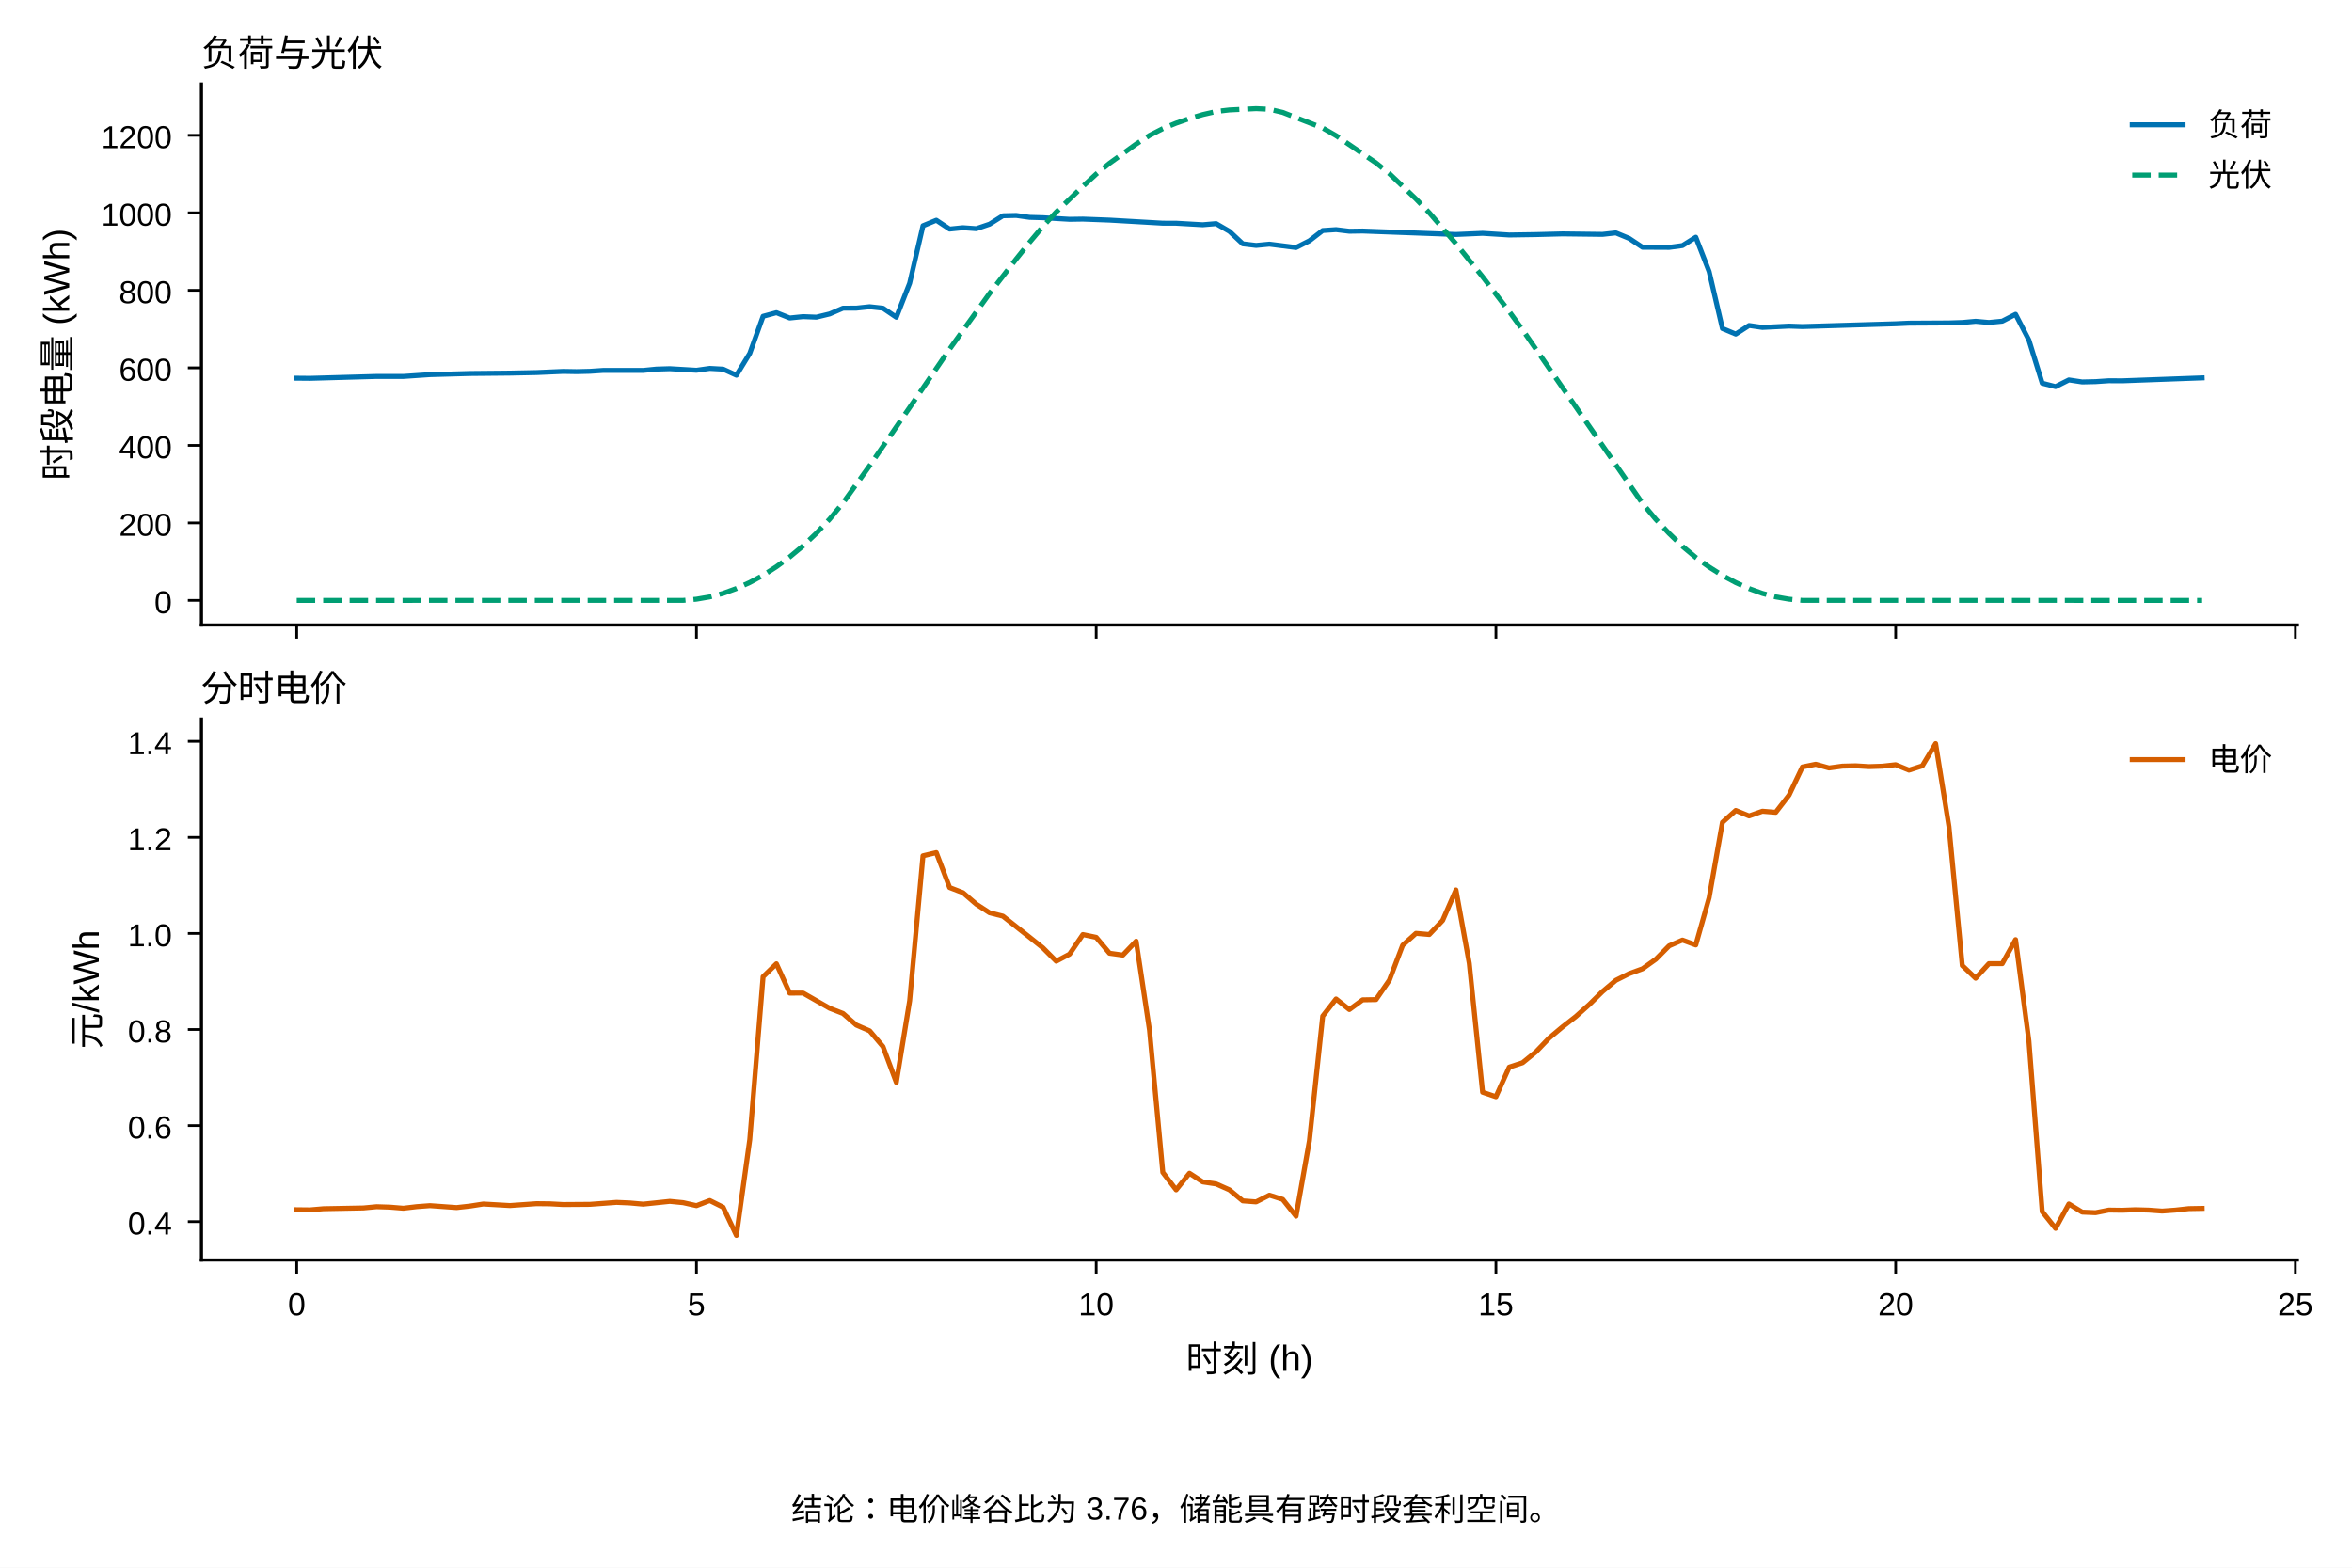
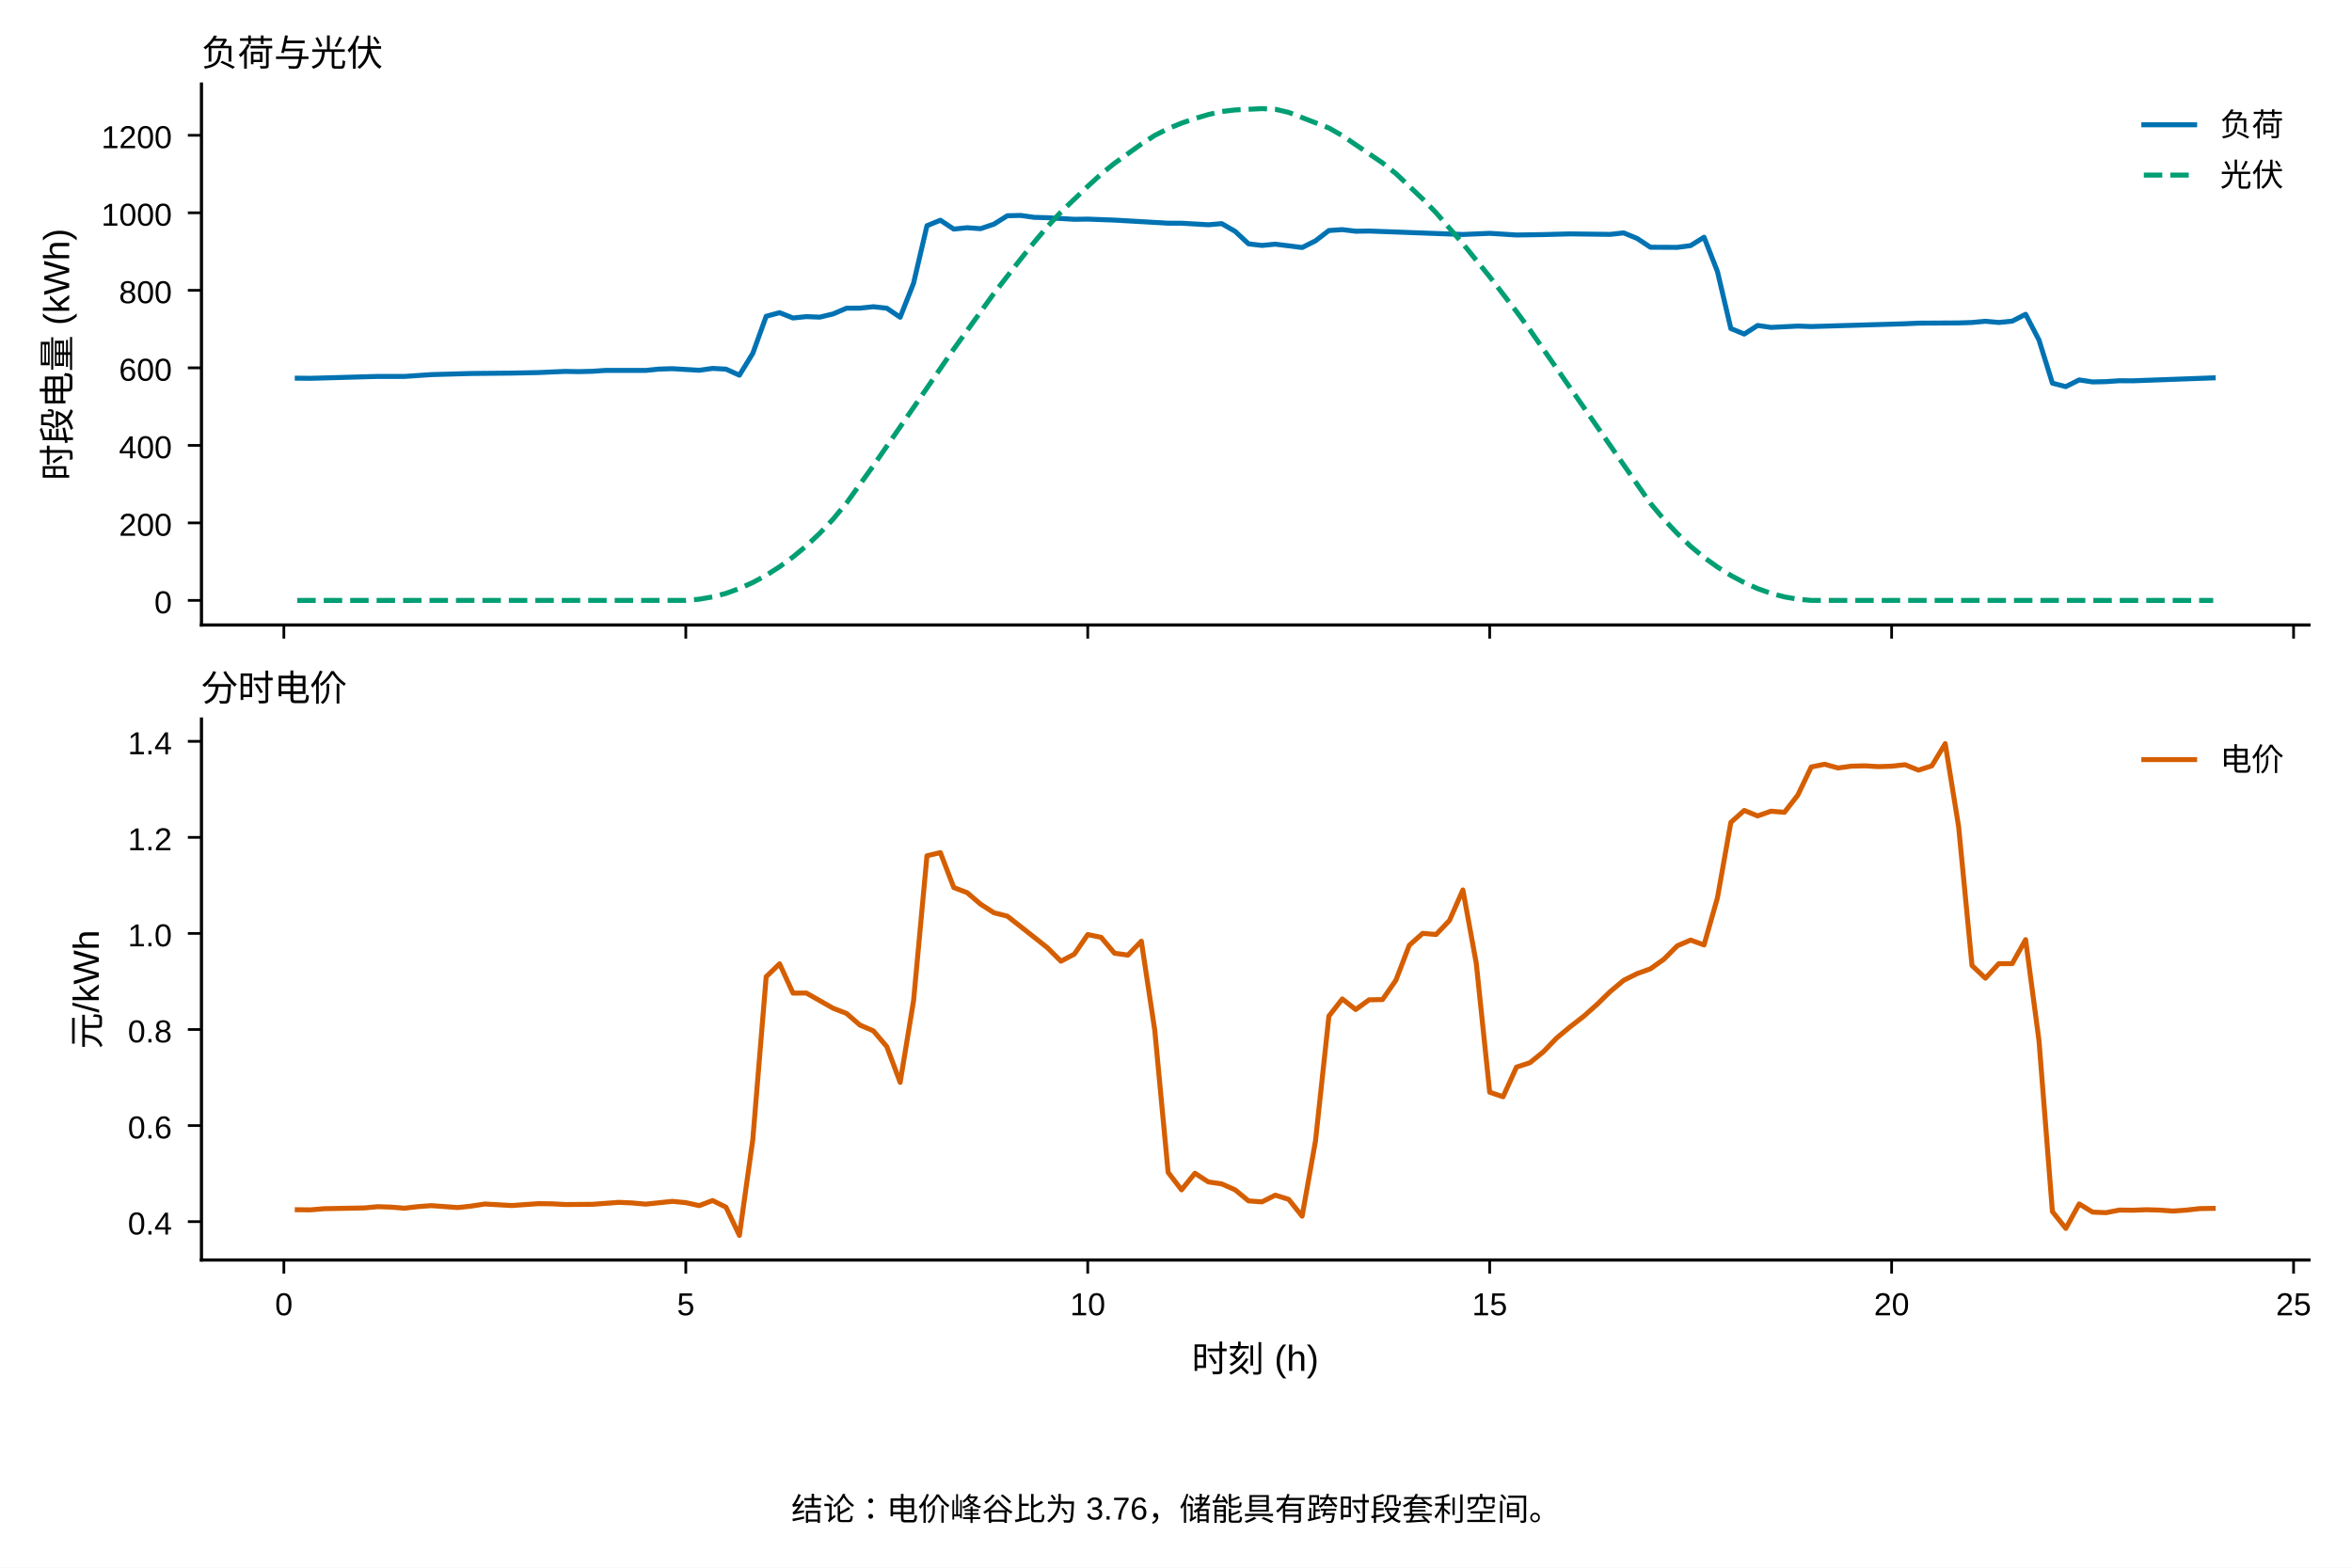
<svg xmlns="http://www.w3.org/2000/svg" xmlns:xlink="http://www.w3.org/1999/xlink" width="518.4pt" height="345.6pt" viewBox="0 0 518.4 345.6" version="1.1">
  <defs>
    <style type="text/css">*{stroke-linejoin: round; stroke-linecap: butt}</style>
  </defs>
  <g id="figure_1">
    <g id="patch_1">
      <path d="M 0 345.6  L 518.4 345.6  L 518.4 0  L 0 0  z " style="fill: #ffffff" />
    </g>
    <g id="axes_1">
      <g id="patch_2">
-         <path d="M 44.403 137.782  L 506.363 137.782  L 506.363 18.528  L 44.403 18.528  z " style="fill: #ffffff" />
+         <path d="M 44.403 137.782  L 508.917 137.782  L 508.917 18.528  L 44.403 18.528  z " style="fill: #ffffff" />
      </g>
      <g id="matplotlib.axis_1">
        <g id="xtick_1">
          <g id="line2d_1">
            <defs>
-               <path id="ma4b9bc4cb8" d="M 0 0  L 0 3  " style="stroke: #000000; stroke-width: 0.6" />
+               <path id="m2f7e3aacd1" d="M 0 0  L 0 3  " style="stroke: #000000; stroke-width: 0.6" />
            </defs>
            <g>
-               <use xlink:href="#ma4b9bc4cb8" x="65.402" y="137.782" style="stroke: #000000; stroke-width: 0.6" />
+               <use xlink:href="#m2f7e3aacd1" x="62.565" y="137.782" style="stroke: #000000; stroke-width: 0.6" />
            </g>
          </g>
        </g>
        <g id="xtick_2">
          <g id="line2d_2">
            <g>
-               <use xlink:href="#ma4b9bc4cb8" x="153.506" y="137.782" style="stroke: #000000; stroke-width: 0.6" />
+               <use xlink:href="#m2f7e3aacd1" x="151.156" y="137.782" style="stroke: #000000; stroke-width: 0.6" />
            </g>
          </g>
        </g>
        <g id="xtick_3">
          <g id="line2d_3">
            <g>
-               <use xlink:href="#ma4b9bc4cb8" x="241.61" y="137.782" style="stroke: #000000; stroke-width: 0.6" />
+               <use xlink:href="#m2f7e3aacd1" x="239.747" y="137.782" style="stroke: #000000; stroke-width: 0.6" />
            </g>
          </g>
        </g>
        <g id="xtick_4">
          <g id="line2d_4">
            <g>
-               <use xlink:href="#ma4b9bc4cb8" x="329.714" y="137.782" style="stroke: #000000; stroke-width: 0.6" />
+               <use xlink:href="#m2f7e3aacd1" x="328.339" y="137.782" style="stroke: #000000; stroke-width: 0.6" />
            </g>
          </g>
        </g>
        <g id="xtick_5">
          <g id="line2d_5">
            <g>
-               <use xlink:href="#ma4b9bc4cb8" x="417.818" y="137.782" style="stroke: #000000; stroke-width: 0.6" />
+               <use xlink:href="#m2f7e3aacd1" x="416.93" y="137.782" style="stroke: #000000; stroke-width: 0.6" />
            </g>
          </g>
        </g>
        <g id="xtick_6">
          <g id="line2d_6">
            <g>
-               <use xlink:href="#ma4b9bc4cb8" x="505.923" y="137.782" style="stroke: #000000; stroke-width: 0.6" />
+               <use xlink:href="#m2f7e3aacd1" x="505.521" y="137.782" style="stroke: #000000; stroke-width: 0.6" />
            </g>
          </g>
        </g>
      </g>
      <g id="matplotlib.axis_2">
        <g id="ytick_1">
          <g id="line2d_7">
            <defs>
-               <path id="mfe29d0d169" d="M 0 0  L -3 0  " style="stroke: #000000; stroke-width: 0.6" />
+               <path id="m9fc6c71fda" d="M 0 0  L -3 0  " style="stroke: #000000; stroke-width: 0.6" />
            </defs>
            <g>
-               <use xlink:href="#mfe29d0d169" x="44.403" y="132.362" style="stroke: #000000; stroke-width: 0.6" />
+               <use xlink:href="#m9fc6c71fda" x="44.403" y="132.362" style="stroke: #000000; stroke-width: 0.6" />
            </g>
          </g>
          <g id="text_1">
            <text style="font-size: 7px; font-family: 'Microsoft YaHei', 'Arial', 'Helvetica', 'DejaVu Sans', sans-serif; text-anchor: end" x="37.903" y="135.204" transform="rotate(-0 37.90344 135.2037)">0</text>
          </g>
        </g>
        <g id="ytick_2">
          <g id="line2d_8">
            <g>
-               <use xlink:href="#mfe29d0d169" x="44.403" y="115.272" style="stroke: #000000; stroke-width: 0.6" />
+               <use xlink:href="#m9fc6c71fda" x="44.403" y="115.272" style="stroke: #000000; stroke-width: 0.6" />
            </g>
          </g>
          <g id="text_2">
            <text style="font-size: 7px; font-family: 'Microsoft YaHei', 'Arial', 'Helvetica', 'DejaVu Sans', sans-serif; text-anchor: end" x="37.903" y="118.114" transform="rotate(-0 37.90344 118.1136)">200</text>
          </g>
        </g>
        <g id="ytick_3">
          <g id="line2d_9">
            <g>
-               <use xlink:href="#mfe29d0d169" x="44.403" y="98.181" style="stroke: #000000; stroke-width: 0.6" />
+               <use xlink:href="#m9fc6c71fda" x="44.403" y="98.181" style="stroke: #000000; stroke-width: 0.6" />
            </g>
          </g>
          <g id="text_3">
            <text style="font-size: 7px; font-family: 'Microsoft YaHei', 'Arial', 'Helvetica', 'DejaVu Sans', sans-serif; text-anchor: end" x="37.903" y="101.023" transform="rotate(-0 37.90344 101.0234)">400</text>
          </g>
        </g>
        <g id="ytick_4">
          <g id="line2d_10">
            <g>
-               <use xlink:href="#mfe29d0d169" x="44.403" y="81.091" style="stroke: #000000; stroke-width: 0.6" />
+               <use xlink:href="#m9fc6c71fda" x="44.403" y="81.091" style="stroke: #000000; stroke-width: 0.6" />
            </g>
          </g>
          <g id="text_4">
            <text style="font-size: 7px; font-family: 'Microsoft YaHei', 'Arial', 'Helvetica', 'DejaVu Sans', sans-serif; text-anchor: end" x="37.903" y="83.933" transform="rotate(-0 37.90344 83.93327)">600</text>
          </g>
        </g>
        <g id="ytick_5">
          <g id="line2d_11">
            <g>
-               <use xlink:href="#mfe29d0d169" x="44.403" y="64.001" style="stroke: #000000; stroke-width: 0.6" />
+               <use xlink:href="#m9fc6c71fda" x="44.403" y="64.001" style="stroke: #000000; stroke-width: 0.6" />
            </g>
          </g>
          <g id="text_5">
            <text style="font-size: 7px; font-family: 'Microsoft YaHei', 'Arial', 'Helvetica', 'DejaVu Sans', sans-serif; text-anchor: end" x="37.903" y="66.843" transform="rotate(-0 37.90344 66.84312)">800</text>
          </g>
        </g>
        <g id="ytick_6">
          <g id="line2d_12">
            <g>
-               <use xlink:href="#mfe29d0d169" x="44.403" y="46.911" style="stroke: #000000; stroke-width: 0.6" />
+               <use xlink:href="#m9fc6c71fda" x="44.403" y="46.911" style="stroke: #000000; stroke-width: 0.6" />
            </g>
          </g>
          <g id="text_6">
            <text style="font-size: 7px; font-family: 'Microsoft YaHei', 'Arial', 'Helvetica', 'DejaVu Sans', sans-serif; text-anchor: end" x="37.903" y="49.753" transform="rotate(-0 37.90344 49.75297)">1000</text>
          </g>
        </g>
        <g id="ytick_7">
          <g id="line2d_13">
            <g>
-               <use xlink:href="#mfe29d0d169" x="44.403" y="29.821" style="stroke: #000000; stroke-width: 0.6" />
+               <use xlink:href="#m9fc6c71fda" x="44.403" y="29.821" style="stroke: #000000; stroke-width: 0.6" />
            </g>
          </g>
          <g id="text_7">
            <text style="font-size: 7px; font-family: 'Microsoft YaHei', 'Arial', 'Helvetica', 'DejaVu Sans', sans-serif; text-anchor: end" x="37.903" y="32.663" transform="rotate(-0 37.90344 32.66281)">1200</text>
          </g>
        </g>
        <g id="text_8">
          <text style="font-size: 8px; font-family: 'Microsoft YaHei', 'Arial', 'Helvetica', 'DejaVu Sans', sans-serif; text-anchor: middle" x="15.457" y="78.155" transform="rotate(-90 15.45672 78.15517)">时段电量 (kWh)</text>
        </g>
      </g>
      <g id="line2d_14">
-         <path d="M 65.402 83.372  L 68.338 83.399  L 83.022 82.983  L 88.896 82.986  L 94.77 82.585  L 103.58 82.335  L 112.391 82.251  L 118.264 82.132  L 124.138 81.876  L 127.075 81.928  L 130.011 81.855  L 132.948 81.658  L 141.759 81.661  L 144.695 81.367  L 147.632 81.278  L 153.506 81.628  L 156.443 81.214  L 159.379 81.38  L 162.316 82.713  L 165.253 77.903  L 168.19 69.725  L 171.127 68.929  L 174.063 70.1  L 177 69.798  L 179.937 69.917  L 182.874 69.203  L 185.811 67.94  L 188.747 67.931  L 191.684 67.62  L 194.621 67.943  L 197.558 69.935  L 200.495 62.428  L 203.432 49.763  L 206.368 48.551  L 209.305 50.499  L 212.242 50.2  L 215.179 50.411  L 218.116 49.415  L 221.052 47.562  L 223.989 47.495  L 226.926 47.914  L 229.863 47.996  L 235.736 48.348  L 238.673 48.303  L 244.547 48.524  L 256.294 49.203  L 259.231 49.208  L 265.104 49.549  L 268.041 49.298  L 270.978 51  L 273.915 53.755  L 276.852 54.106  L 279.788 53.826  L 285.662 54.568  L 288.599 53.09  L 291.536 50.817  L 294.473 50.621  L 297.409 50.974  L 300.346 50.929  L 312.093 51.367  L 320.904 51.693  L 326.777 51.436  L 332.651 51.805  L 338.525 51.716  L 344.398 51.561  L 353.209 51.669  L 356.145 51.34  L 359.082 52.555  L 362.019 54.506  L 367.893 54.534  L 370.829 54.139  L 373.766 52.298  L 376.703 59.854  L 379.64 72.424  L 382.577 73.646  L 385.514 71.75  L 388.45 72.177  L 394.324 71.884  L 397.261 71.988  L 417.818 71.375  L 420.755 71.24  L 429.566 71.19  L 432.502 71.093  L 435.439 70.823  L 438.376 71.089  L 441.313 70.799  L 444.25 69.288  L 447.186 74.965  L 450.123 84.47  L 453.06 85.23  L 455.997 83.755  L 458.934 84.197  L 461.87 84.131  L 464.807 83.933  L 467.744 83.95  L 485.365 83.303  L 485.365 83.303  " clip-path="url(#p3af4eda99f)" style="fill: none; stroke: #0072b2; stroke-width: 1.1; stroke-linecap: square" />
+         <path d="M 65.518 83.372  L 68.471 83.399  L 83.236 82.983  L 89.142 82.986  L 95.048 82.585  L 103.907 82.335  L 112.766 82.251  L 118.672 82.132  L 124.579 81.876  L 127.532 81.928  L 130.485 81.855  L 133.438 81.658  L 142.297 81.661  L 145.25 81.367  L 148.203 81.278  L 154.109 81.628  L 157.062 81.214  L 160.015 81.38  L 162.968 82.713  L 165.921 77.903  L 168.874 69.725  L 171.827 68.929  L 174.78 70.1  L 177.733 69.798  L 180.686 69.917  L 183.639 69.203  L 186.592 67.94  L 189.546 67.931  L 192.499 67.62  L 195.452 67.943  L 198.405 69.935  L 201.358 62.428  L 204.311 49.763  L 207.264 48.551  L 210.217 50.499  L 213.17 50.2  L 216.123 50.411  L 219.076 49.415  L 222.029 47.562  L 224.982 47.495  L 227.935 47.914  L 230.888 47.996  L 236.794 48.348  L 239.747 48.303  L 245.653 48.524  L 257.466 49.203  L 260.419 49.208  L 266.325 49.549  L 269.278 49.298  L 272.231 51  L 275.184 53.755  L 278.137 54.106  L 281.09 53.826  L 286.996 54.568  L 289.949 53.09  L 292.902 50.817  L 295.855 50.621  L 298.808 50.974  L 301.761 50.929  L 313.573 51.367  L 322.433 51.693  L 328.339 51.436  L 334.245 51.805  L 340.151 51.716  L 346.057 51.561  L 354.916 51.669  L 357.869 51.34  L 360.822 52.555  L 363.775 54.506  L 369.681 54.534  L 372.634 54.139  L 375.587 52.298  L 378.54 59.854  L 381.493 72.424  L 384.446 73.646  L 387.399 71.75  L 390.353 72.177  L 396.259 71.884  L 399.212 71.988  L 419.883 71.375  L 422.836 71.24  L 431.695 71.19  L 434.648 71.093  L 437.601 70.823  L 440.554 71.089  L 443.507 70.799  L 446.46 69.288  L 449.413 74.965  L 452.366 84.47  L 455.319 85.23  L 458.273 83.755  L 461.226 84.197  L 464.179 84.131  L 467.132 83.933  L 470.085 83.95  L 487.803 83.303  L 487.803 83.303  " clip-path="url(#p208981d96f)" style="fill: none; stroke: #0072b2; stroke-width: 1.1; stroke-linecap: square" />
      </g>
      <g id="line2d_15">
-         <path d="M 65.402 132.362  L 150.569 132.358  L 153.506 132.096  L 156.443 131.586  L 159.379 130.81  L 162.316 129.739  L 165.253 128.416  L 168.19 126.828  L 171.127 124.938  L 174.063 122.78  L 177 120.338  L 179.937 117.555  L 182.874 114.426  L 185.811 110.876  L 191.684 102.661  L 200.495 89.831  L 209.305 76.951  L 218.116 64.673  L 223.989 57.088  L 226.926 53.417  L 229.863 49.924  L 232.8 46.738  L 238.673 41.078  L 241.61 38.375  L 244.547 35.991  L 250.42 31.755  L 253.357 29.857  L 256.294 28.352  L 259.231 27.148  L 262.168 26.129  L 265.104 25.253  L 268.041 24.577  L 270.978 24.236  L 276.852 23.949  L 279.788 24.086  L 282.725 24.777  L 291.536 28.214  L 294.473 29.899  L 303.283 35.91  L 306.22 38.261  L 312.093 43.863  L 315.03 46.901  L 320.904 53.726  L 326.777 61.014  L 332.651 68.683  L 335.588 72.714  L 362.019 110.974  L 364.956 114.486  L 367.893 117.602  L 370.829 120.444  L 373.766 122.888  L 376.703 125.003  L 379.64 126.855  L 382.577 128.434  L 385.514 129.756  L 388.45 130.819  L 391.387 131.588  L 394.324 132.096  L 397.261 132.358  L 485.365 132.362  L 485.365 132.362  " clip-path="url(#p3af4eda99f)" style="fill: none; stroke-dasharray: 4.07,1.76; stroke-dashoffset: 0; stroke: #009e73; stroke-width: 1.1" />
+         <path d="M 65.518 132.362  L 151.156 132.358  L 154.109 132.096  L 157.062 131.586  L 160.015 130.81  L 162.968 129.739  L 165.921 128.416  L 168.874 126.828  L 171.827 124.938  L 174.78 122.78  L 177.733 120.338  L 180.686 117.555  L 183.639 114.426  L 186.592 110.876  L 192.499 102.661  L 201.358 89.831  L 210.217 76.951  L 219.076 64.673  L 224.982 57.088  L 227.935 53.417  L 230.888 49.924  L 233.841 46.738  L 239.747 41.078  L 242.7 38.375  L 245.653 35.991  L 251.559 31.755  L 254.512 29.857  L 257.466 28.352  L 260.419 27.148  L 263.372 26.129  L 266.325 25.253  L 269.278 24.577  L 272.231 24.236  L 278.137 23.949  L 281.09 24.086  L 284.043 24.777  L 292.902 28.214  L 295.855 29.899  L 304.714 35.91  L 307.667 38.261  L 313.573 43.863  L 316.526 46.901  L 322.433 53.726  L 328.339 61.014  L 334.245 68.683  L 337.198 72.714  L 363.775 110.974  L 366.728 114.486  L 369.681 117.602  L 372.634 120.444  L 375.587 122.888  L 378.54 125.003  L 381.493 126.855  L 384.446 128.434  L 387.399 129.756  L 390.353 130.819  L 393.306 131.588  L 396.259 132.096  L 399.212 132.358  L 487.803 132.362  L 487.803 132.362  " clip-path="url(#p208981d96f)" style="fill: none; stroke-dasharray: 4.07,1.76; stroke-dashoffset: 0; stroke: #009e73; stroke-width: 1.1" />
      </g>
      <g id="patch_3">
        <path d="M 44.403 137.782  L 44.403 18.528  " style="fill: none; stroke: #000000; stroke-width: 0.7; stroke-linejoin: miter; stroke-linecap: square" />
      </g>
      <g id="patch_4">
-         <path d="M 44.403 137.782  L 506.363 137.782  " style="fill: none; stroke: #000000; stroke-width: 0.7; stroke-linejoin: miter; stroke-linecap: square" />
+         <path d="M 44.403 137.782  L 508.917 137.782  " style="fill: none; stroke: #000000; stroke-width: 0.7; stroke-linejoin: miter; stroke-linecap: square" />
      </g>
      <g id="text_9">
        <text style="font-size: 8px; font-family: 'Microsoft YaHei', 'Arial', 'Helvetica', 'DejaVu Sans', sans-serif; text-anchor: start" x="44.403" y="14.528" transform="rotate(-0 44.40344 14.528)">负荷与光伏</text>
      </g>
      <g id="legend_1">
        <g id="line2d_16">
-           <path d="M 469.963 27.512  L 475.563 27.512  L 481.163 27.512  " style="fill: none; stroke: #0072b2; stroke-width: 1.1; stroke-linecap: square" />
+           <path d="M 472.517 27.512  L 478.117 27.512  L 483.717 27.512  " style="fill: none; stroke: #0072b2; stroke-width: 1.1; stroke-linecap: square" />
        </g>
        <g id="text_10">
-           <text style="font-size: 7px; font-family: 'Microsoft YaHei', 'Arial', 'Helvetica', 'DejaVu Sans', sans-serif; text-anchor: start" x="486.763" y="29.962" transform="rotate(-0 486.7631 29.96206)">负荷</text>
+           <text style="font-size: 7px; font-family: 'Microsoft YaHei', 'Arial', 'Helvetica', 'DejaVu Sans', sans-serif; text-anchor: start" x="489.317" y="29.962" transform="rotate(-0 489.3172 29.96206)">负荷</text>
        </g>
        <g id="line2d_17">
-           <path d="M 469.963 38.6  L 475.563 38.6  L 481.163 38.6  " style="fill: none; stroke-dasharray: 4.07,1.76; stroke-dashoffset: 0; stroke: #009e73; stroke-width: 1.1" />
+           <path d="M 472.517 38.6  L 478.117 38.6  L 483.717 38.6  " style="fill: none; stroke-dasharray: 4.07,1.76; stroke-dashoffset: 0; stroke: #009e73; stroke-width: 1.1" />
        </g>
        <g id="text_11">
-           <text style="font-size: 7px; font-family: 'Microsoft YaHei', 'Arial', 'Helvetica', 'DejaVu Sans', sans-serif; text-anchor: start" x="486.763" y="41.05" transform="rotate(-0 486.7631 41.05036)">光伏</text>
+           <text style="font-size: 7px; font-family: 'Microsoft YaHei', 'Arial', 'Helvetica', 'DejaVu Sans', sans-serif; text-anchor: start" x="489.317" y="41.05" transform="rotate(-0 489.3172 41.05036)">光伏</text>
        </g>
      </g>
    </g>
    <g id="axes_2">
      <g id="patch_5">
-         <path d="M 44.403 277.769  L 506.363 277.769  L 506.363 158.515  L 44.403 158.515  z " style="fill: #ffffff" />
+         <path d="M 44.403 277.769  L 508.917 277.769  L 508.917 158.515  L 44.403 158.515  z " style="fill: #ffffff" />
      </g>
      <g id="matplotlib.axis_3">
        <g id="xtick_7">
          <g id="line2d_18">
            <g>
-               <use xlink:href="#ma4b9bc4cb8" x="65.402" y="277.769" style="stroke: #000000; stroke-width: 0.6" />
+               <use xlink:href="#m2f7e3aacd1" x="62.565" y="277.769" style="stroke: #000000; stroke-width: 0.6" />
            </g>
          </g>
          <g id="text_12">
-             <text style="font-size: 7px; font-family: 'Microsoft YaHei', 'Arial', 'Helvetica', 'DejaVu Sans', sans-serif; text-anchor: middle" x="65.402" y="289.953" transform="rotate(-0 65.40161 289.953)">0</text>
+             <text style="font-size: 7px; font-family: 'Microsoft YaHei', 'Arial', 'Helvetica', 'DejaVu Sans', sans-serif; text-anchor: middle" x="62.565" y="289.953" transform="rotate(-0 62.56466 289.953)">0</text>
          </g>
        </g>
        <g id="xtick_8">
          <g id="line2d_19">
            <g>
-               <use xlink:href="#ma4b9bc4cb8" x="153.506" y="277.769" style="stroke: #000000; stroke-width: 0.6" />
+               <use xlink:href="#m2f7e3aacd1" x="151.156" y="277.769" style="stroke: #000000; stroke-width: 0.6" />
            </g>
          </g>
          <g id="text_13">
-             <text style="font-size: 7px; font-family: 'Microsoft YaHei', 'Arial', 'Helvetica', 'DejaVu Sans', sans-serif; text-anchor: middle" x="153.506" y="289.953" transform="rotate(-0 153.5058 289.953)">5</text>
+             <text style="font-size: 7px; font-family: 'Microsoft YaHei', 'Arial', 'Helvetica', 'DejaVu Sans', sans-serif; text-anchor: middle" x="151.156" y="289.953" transform="rotate(-0 151.156 289.953)">5</text>
          </g>
        </g>
        <g id="xtick_9">
          <g id="line2d_20">
            <g>
-               <use xlink:href="#ma4b9bc4cb8" x="241.61" y="277.769" style="stroke: #000000; stroke-width: 0.6" />
+               <use xlink:href="#m2f7e3aacd1" x="239.747" y="277.769" style="stroke: #000000; stroke-width: 0.6" />
            </g>
          </g>
          <g id="text_14">
-             <text style="font-size: 7px; font-family: 'Microsoft YaHei', 'Arial', 'Helvetica', 'DejaVu Sans', sans-serif; text-anchor: middle" x="241.61" y="289.953" transform="rotate(-0 241.61 289.953)">10</text>
+             <text style="font-size: 7px; font-family: 'Microsoft YaHei', 'Arial', 'Helvetica', 'DejaVu Sans', sans-serif; text-anchor: middle" x="239.747" y="289.953" transform="rotate(-0 239.7473 289.953)">10</text>
          </g>
        </g>
        <g id="xtick_10">
          <g id="line2d_21">
            <g>
-               <use xlink:href="#ma4b9bc4cb8" x="329.714" y="277.769" style="stroke: #000000; stroke-width: 0.6" />
+               <use xlink:href="#m2f7e3aacd1" x="328.339" y="277.769" style="stroke: #000000; stroke-width: 0.6" />
            </g>
          </g>
          <g id="text_15">
-             <text style="font-size: 7px; font-family: 'Microsoft YaHei', 'Arial', 'Helvetica', 'DejaVu Sans', sans-serif; text-anchor: middle" x="329.714" y="289.953" transform="rotate(-0 329.7142 289.953)">15</text>
+             <text style="font-size: 7px; font-family: 'Microsoft YaHei', 'Arial', 'Helvetica', 'DejaVu Sans', sans-serif; text-anchor: middle" x="328.339" y="289.953" transform="rotate(-0 328.3386 289.953)">15</text>
          </g>
        </g>
        <g id="xtick_11">
          <g id="line2d_22">
            <g>
-               <use xlink:href="#ma4b9bc4cb8" x="417.818" y="277.769" style="stroke: #000000; stroke-width: 0.6" />
+               <use xlink:href="#m2f7e3aacd1" x="416.93" y="277.769" style="stroke: #000000; stroke-width: 0.6" />
            </g>
          </g>
          <g id="text_16">
-             <text style="font-size: 7px; font-family: 'Microsoft YaHei', 'Arial', 'Helvetica', 'DejaVu Sans', sans-serif; text-anchor: middle" x="417.818" y="289.953" transform="rotate(-0 417.8184 289.953)">20</text>
+             <text style="font-size: 7px; font-family: 'Microsoft YaHei', 'Arial', 'Helvetica', 'DejaVu Sans', sans-serif; text-anchor: middle" x="416.93" y="289.953" transform="rotate(-0 416.9299 289.953)">20</text>
          </g>
        </g>
        <g id="xtick_12">
          <g id="line2d_23">
            <g>
-               <use xlink:href="#ma4b9bc4cb8" x="505.923" y="277.769" style="stroke: #000000; stroke-width: 0.6" />
+               <use xlink:href="#m2f7e3aacd1" x="505.521" y="277.769" style="stroke: #000000; stroke-width: 0.6" />
            </g>
          </g>
          <g id="text_17">
-             <text style="font-size: 7px; font-family: 'Microsoft YaHei', 'Arial', 'Helvetica', 'DejaVu Sans', sans-serif; text-anchor: middle" x="505.923" y="289.953" transform="rotate(-0 505.9226 289.953)">25</text>
+             <text style="font-size: 7px; font-family: 'Microsoft YaHei', 'Arial', 'Helvetica', 'DejaVu Sans', sans-serif; text-anchor: middle" x="505.521" y="289.953" transform="rotate(-0 505.5212 289.953)">25</text>
          </g>
        </g>
        <g id="text_18">
-           <text style="font-size: 8px; font-family: 'Microsoft YaHei', 'Arial', 'Helvetica', 'DejaVu Sans', sans-serif; text-anchor: middle" x="275.383" y="302.418" transform="rotate(-0 275.3833 302.4182)">时刻 (h)</text>
+           <text style="font-size: 8px; font-family: 'Microsoft YaHei', 'Arial', 'Helvetica', 'DejaVu Sans', sans-serif; text-anchor: middle" x="276.66" y="302.418" transform="rotate(-0 276.6603 302.4182)">时刻 (h)</text>
        </g>
      </g>
      <g id="matplotlib.axis_4">
        <g id="ytick_8">
          <g id="line2d_24">
            <g>
-               <use xlink:href="#mfe29d0d169" x="44.403" y="269.309" style="stroke: #000000; stroke-width: 0.6" />
+               <use xlink:href="#m9fc6c71fda" x="44.403" y="269.309" style="stroke: #000000; stroke-width: 0.6" />
            </g>
          </g>
          <g id="text_19">
            <text style="font-size: 7px; font-family: 'Microsoft YaHei', 'Arial', 'Helvetica', 'DejaVu Sans', sans-serif; text-anchor: end" x="37.903" y="272.151" transform="rotate(-0 37.90344 272.1515)">0.4</text>
          </g>
        </g>
        <g id="ytick_9">
          <g id="line2d_25">
            <g>
-               <use xlink:href="#mfe29d0d169" x="44.403" y="248.133" style="stroke: #000000; stroke-width: 0.6" />
+               <use xlink:href="#m9fc6c71fda" x="44.403" y="248.133" style="stroke: #000000; stroke-width: 0.6" />
            </g>
          </g>
          <g id="text_20">
            <text style="font-size: 7px; font-family: 'Microsoft YaHei', 'Arial', 'Helvetica', 'DejaVu Sans', sans-serif; text-anchor: end" x="37.903" y="250.975" transform="rotate(-0 37.90344 250.975)">0.6</text>
          </g>
        </g>
        <g id="ytick_10">
          <g id="line2d_26">
            <g>
-               <use xlink:href="#mfe29d0d169" x="44.403" y="226.956" style="stroke: #000000; stroke-width: 0.6" />
+               <use xlink:href="#m9fc6c71fda" x="44.403" y="226.956" style="stroke: #000000; stroke-width: 0.6" />
            </g>
          </g>
          <g id="text_21">
            <text style="font-size: 7px; font-family: 'Microsoft YaHei', 'Arial', 'Helvetica', 'DejaVu Sans', sans-serif; text-anchor: end" x="37.903" y="229.799" transform="rotate(-0 37.90344 229.7985)">0.8</text>
          </g>
        </g>
        <g id="ytick_11">
          <g id="line2d_27">
            <g>
-               <use xlink:href="#mfe29d0d169" x="44.403" y="205.78" style="stroke: #000000; stroke-width: 0.6" />
+               <use xlink:href="#m9fc6c71fda" x="44.403" y="205.78" style="stroke: #000000; stroke-width: 0.6" />
            </g>
          </g>
          <g id="text_22">
            <text style="font-size: 7px; font-family: 'Microsoft YaHei', 'Arial', 'Helvetica', 'DejaVu Sans', sans-serif; text-anchor: end" x="37.903" y="208.622" transform="rotate(-0 37.90344 208.622)">1.0</text>
          </g>
        </g>
        <g id="ytick_12">
          <g id="line2d_28">
            <g>
-               <use xlink:href="#mfe29d0d169" x="44.403" y="184.603" style="stroke: #000000; stroke-width: 0.6" />
+               <use xlink:href="#m9fc6c71fda" x="44.403" y="184.603" style="stroke: #000000; stroke-width: 0.6" />
            </g>
          </g>
          <g id="text_23">
            <text style="font-size: 7px; font-family: 'Microsoft YaHei', 'Arial', 'Helvetica', 'DejaVu Sans', sans-serif; text-anchor: end" x="37.903" y="187.446" transform="rotate(-0 37.90344 187.4455)">1.2</text>
          </g>
        </g>
        <g id="ytick_13">
          <g id="line2d_29">
            <g>
-               <use xlink:href="#mfe29d0d169" x="44.403" y="163.427" style="stroke: #000000; stroke-width: 0.6" />
+               <use xlink:href="#m9fc6c71fda" x="44.403" y="163.427" style="stroke: #000000; stroke-width: 0.6" />
            </g>
          </g>
          <g id="text_24">
            <text style="font-size: 7px; font-family: 'Microsoft YaHei', 'Arial', 'Helvetica', 'DejaVu Sans', sans-serif; text-anchor: end" x="37.903" y="166.269" transform="rotate(-0 37.90344 166.269)">1.4</text>
          </g>
        </g>
        <g id="text_25">
          <text style="font-size: 8px; font-family: 'Microsoft YaHei', 'Arial', 'Helvetica', 'DejaVu Sans', sans-serif; text-anchor: middle" x="21.981" y="218.142" transform="rotate(-90 21.98094 218.1418)">元/kWh</text>
        </g>
      </g>
      <g id="line2d_30">
-         <path d="M 65.402 266.684  L 68.338 266.715  L 71.275 266.461  L 80.086 266.292  L 83.022 266.017  L 85.959 266.112  L 88.896 266.355  L 91.833 266.006  L 94.77 265.784  L 100.643 266.207  L 103.58 265.879  L 106.517 265.424  L 112.391 265.762  L 118.264 265.349  L 121.201 265.381  L 124.138 265.54  L 130.011 265.498  L 135.885 265.064  L 138.822 265.191  L 141.759 265.455  L 147.632 264.841  L 150.569 265.127  L 153.506 265.784  L 156.443 264.661  L 159.379 266.122  L 162.316 272.348  L 165.253 251.225  L 168.19 215.32  L 171.127 212.472  L 174.063 218.931  L 177 218.92  L 182.874 222.276  L 185.811 223.42  L 188.747 225.982  L 191.684 227.253  L 194.621 230.726  L 197.558 238.614  L 200.495 220.604  L 203.432 188.659  L 206.368 187.96  L 209.305 195.658  L 212.242 196.791  L 215.179 199.321  L 218.116 201.227  L 221.052 201.968  L 226.926 206.606  L 229.863 208.956  L 232.8 211.9  L 235.736 210.344  L 238.673 206.024  L 241.61 206.638  L 244.547 210.142  L 247.484 210.555  L 250.42 207.485  L 253.357 227.062  L 256.294 258.457  L 259.231 262.3  L 262.168 258.647  L 265.104 260.553  L 268.041 260.998  L 270.978 262.3  L 273.915 264.735  L 276.852 264.958  L 279.788 263.475  L 282.725 264.407  L 285.662 268.113  L 288.599 251.5  L 291.536 224.002  L 294.473 220.222  L 297.409 222.552  L 300.346 220.413  L 303.283 220.36  L 306.22 216.093  L 309.157 208.385  L 312.093 205.759  L 315.03 206.013  L 317.967 202.911  L 320.904 196.187  L 323.841 212.387  L 326.777 240.785  L 329.714 241.78  L 332.651 235.247  L 335.588 234.284  L 338.525 231.891  L 341.461 228.831  L 344.398 226.374  L 347.335 224.087  L 350.272 221.461  L 353.209 218.581  L 356.145 216.114  L 359.082 214.642  L 362.019 213.573  L 364.956 211.476  L 367.893 208.512  L 370.829 207.241  L 373.766 208.321  L 376.703 197.924  L 379.64 181.289  L 382.577 178.663  L 385.514 179.871  L 388.45 178.833  L 391.387 179.076  L 394.324 175.275  L 397.261 169.081  L 400.198 168.478  L 403.134 169.303  L 406.071 168.901  L 409.008 168.827  L 411.945 169.007  L 414.882 168.912  L 417.818 168.583  L 420.755 169.78  L 423.692 168.838  L 426.629 163.935  L 429.566 182.211  L 432.502 212.853  L 435.439 215.648  L 438.376 212.44  L 441.313 212.44  L 444.25 207.146  L 447.186 229.455  L 450.123 267.097  L 453.06 270.802  L 455.997 265.413  L 458.934 267.213  L 461.87 267.34  L 464.807 266.758  L 467.744 266.8  L 470.681 266.684  L 473.618 266.768  L 476.555 266.98  L 479.491 266.768  L 482.428 266.44  L 485.365 266.387  L 485.365 266.387  " clip-path="url(#pa628b104b4)" style="fill: none; stroke: #d55e00; stroke-width: 1.1; stroke-linecap: square" />
+         <path d="M 65.518 266.684  L 68.471 266.715  L 71.424 266.461  L 80.283 266.292  L 83.236 266.017  L 86.189 266.112  L 89.142 266.355  L 92.095 266.006  L 95.048 265.784  L 100.954 266.207  L 103.907 265.879  L 106.86 265.424  L 112.766 265.762  L 118.672 265.349  L 121.626 265.381  L 124.579 265.54  L 130.485 265.498  L 136.391 265.064  L 139.344 265.191  L 142.297 265.455  L 148.203 264.841  L 151.156 265.127  L 154.109 265.784  L 157.062 264.661  L 160.015 266.122  L 162.968 272.348  L 165.921 251.225  L 168.874 215.32  L 171.827 212.472  L 174.78 218.931  L 177.733 218.92  L 183.639 222.276  L 186.592 223.42  L 189.546 225.982  L 192.499 227.253  L 195.452 230.726  L 198.405 238.614  L 201.358 220.604  L 204.311 188.659  L 207.264 187.96  L 210.217 195.658  L 213.17 196.791  L 216.123 199.321  L 219.076 201.227  L 222.029 201.968  L 227.935 206.606  L 230.888 208.956  L 233.841 211.9  L 236.794 210.344  L 239.747 206.024  L 242.7 206.638  L 245.653 210.142  L 248.606 210.555  L 251.559 207.485  L 254.512 227.062  L 257.466 258.457  L 260.419 262.3  L 263.372 258.647  L 266.325 260.553  L 269.278 260.998  L 272.231 262.3  L 275.184 264.735  L 278.137 264.958  L 281.09 263.475  L 284.043 264.407  L 286.996 268.113  L 289.949 251.5  L 292.902 224.002  L 295.855 220.222  L 298.808 222.552  L 301.761 220.413  L 304.714 220.36  L 307.667 216.093  L 310.62 208.385  L 313.573 205.759  L 316.526 206.013  L 319.479 202.911  L 322.433 196.187  L 325.386 212.387  L 328.339 240.785  L 331.292 241.78  L 334.245 235.247  L 337.198 234.284  L 340.151 231.891  L 343.104 228.831  L 346.057 226.374  L 349.01 224.087  L 351.963 221.461  L 354.916 218.581  L 357.869 216.114  L 360.822 214.642  L 363.775 213.573  L 366.728 211.476  L 369.681 208.512  L 372.634 207.241  L 375.587 208.321  L 378.54 197.924  L 381.493 181.289  L 384.446 178.663  L 387.399 179.871  L 390.353 178.833  L 393.306 179.076  L 396.259 175.275  L 399.212 169.081  L 402.165 168.478  L 405.118 169.303  L 408.071 168.901  L 411.024 168.827  L 413.977 169.007  L 416.93 168.912  L 419.883 168.583  L 422.836 169.78  L 425.789 168.838  L 428.742 163.935  L 431.695 182.211  L 434.648 212.853  L 437.601 215.648  L 440.554 212.44  L 443.507 212.44  L 446.46 207.146  L 449.413 229.455  L 452.366 267.097  L 455.319 270.802  L 458.273 265.413  L 461.226 267.213  L 464.179 267.34  L 467.132 266.758  L 470.085 266.8  L 473.038 266.684  L 475.991 266.768  L 478.944 266.98  L 481.897 266.768  L 484.85 266.44  L 487.803 266.387  L 487.803 266.387  " clip-path="url(#p2f3a8e3360)" style="fill: none; stroke: #d55e00; stroke-width: 1.1; stroke-linecap: square" />
      </g>
      <g id="patch_6">
        <path d="M 44.403 277.769  L 44.403 158.515  " style="fill: none; stroke: #000000; stroke-width: 0.7; stroke-linejoin: miter; stroke-linecap: square" />
      </g>
      <g id="patch_7">
-         <path d="M 44.403 277.769  L 506.363 277.769  " style="fill: none; stroke: #000000; stroke-width: 0.7; stroke-linejoin: miter; stroke-linecap: square" />
+         <path d="M 44.403 277.769  L 508.917 277.769  " style="fill: none; stroke: #000000; stroke-width: 0.7; stroke-linejoin: miter; stroke-linecap: square" />
      </g>
      <g id="text_26">
        <text style="font-size: 8px; font-family: 'Microsoft YaHei', 'Arial', 'Helvetica', 'DejaVu Sans', sans-serif; text-anchor: start" x="44.403" y="154.515" transform="rotate(-0 44.40344 154.5146)">分时电价</text>
      </g>
      <g id="legend_2">
        <g id="line2d_31">
-           <path d="M 469.963 167.458  L 475.563 167.458  L 481.163 167.458  " style="fill: none; stroke: #d55e00; stroke-width: 1.1; stroke-linecap: square" />
+           <path d="M 472.517 167.458  L 478.117 167.458  L 483.717 167.458  " style="fill: none; stroke: #d55e00; stroke-width: 1.1; stroke-linecap: square" />
        </g>
        <g id="text_27">
-           <text style="font-size: 7px; font-family: 'Microsoft YaHei', 'Arial', 'Helvetica', 'DejaVu Sans', sans-serif; text-anchor: start" x="486.763" y="169.908" transform="rotate(-0 486.7631 169.9082)">电价</text>
+           <text style="font-size: 7px; font-family: 'Microsoft YaHei', 'Arial', 'Helvetica', 'DejaVu Sans', sans-serif; text-anchor: start" x="489.317" y="169.908" transform="rotate(-0 489.3172 169.9082)">电价</text>
        </g>
      </g>
    </g>
    <g id="text_28">
      <text style="font-size: 7px; font-family: 'Microsoft YaHei', 'Arial', 'Helvetica', 'DejaVu Sans', sans-serif; text-anchor: middle" x="259.2" y="335.186" transform="rotate(-0 259.2 335.1861)">结论：电价峰谷比为 3.76，储能具有跨时段套利空间。</text>
    </g>
  </g>
  <defs>
-     <clipPath id="p3af4eda99f">
-       <rect x="44.403" y="18.528" width="461.96" height="119.254" />
+     <clipPath id="p208981d96f">
+       <rect x="44.403" y="18.528" width="464.514" height="119.254" />
    </clipPath>
-     <clipPath id="pa628b104b4">
-       <rect x="44.403" y="158.515" width="461.96" height="119.254" />
+     <clipPath id="p2f3a8e3360">
+       <rect x="44.403" y="158.515" width="464.514" height="119.254" />
    </clipPath>
  </defs>
</svg>
